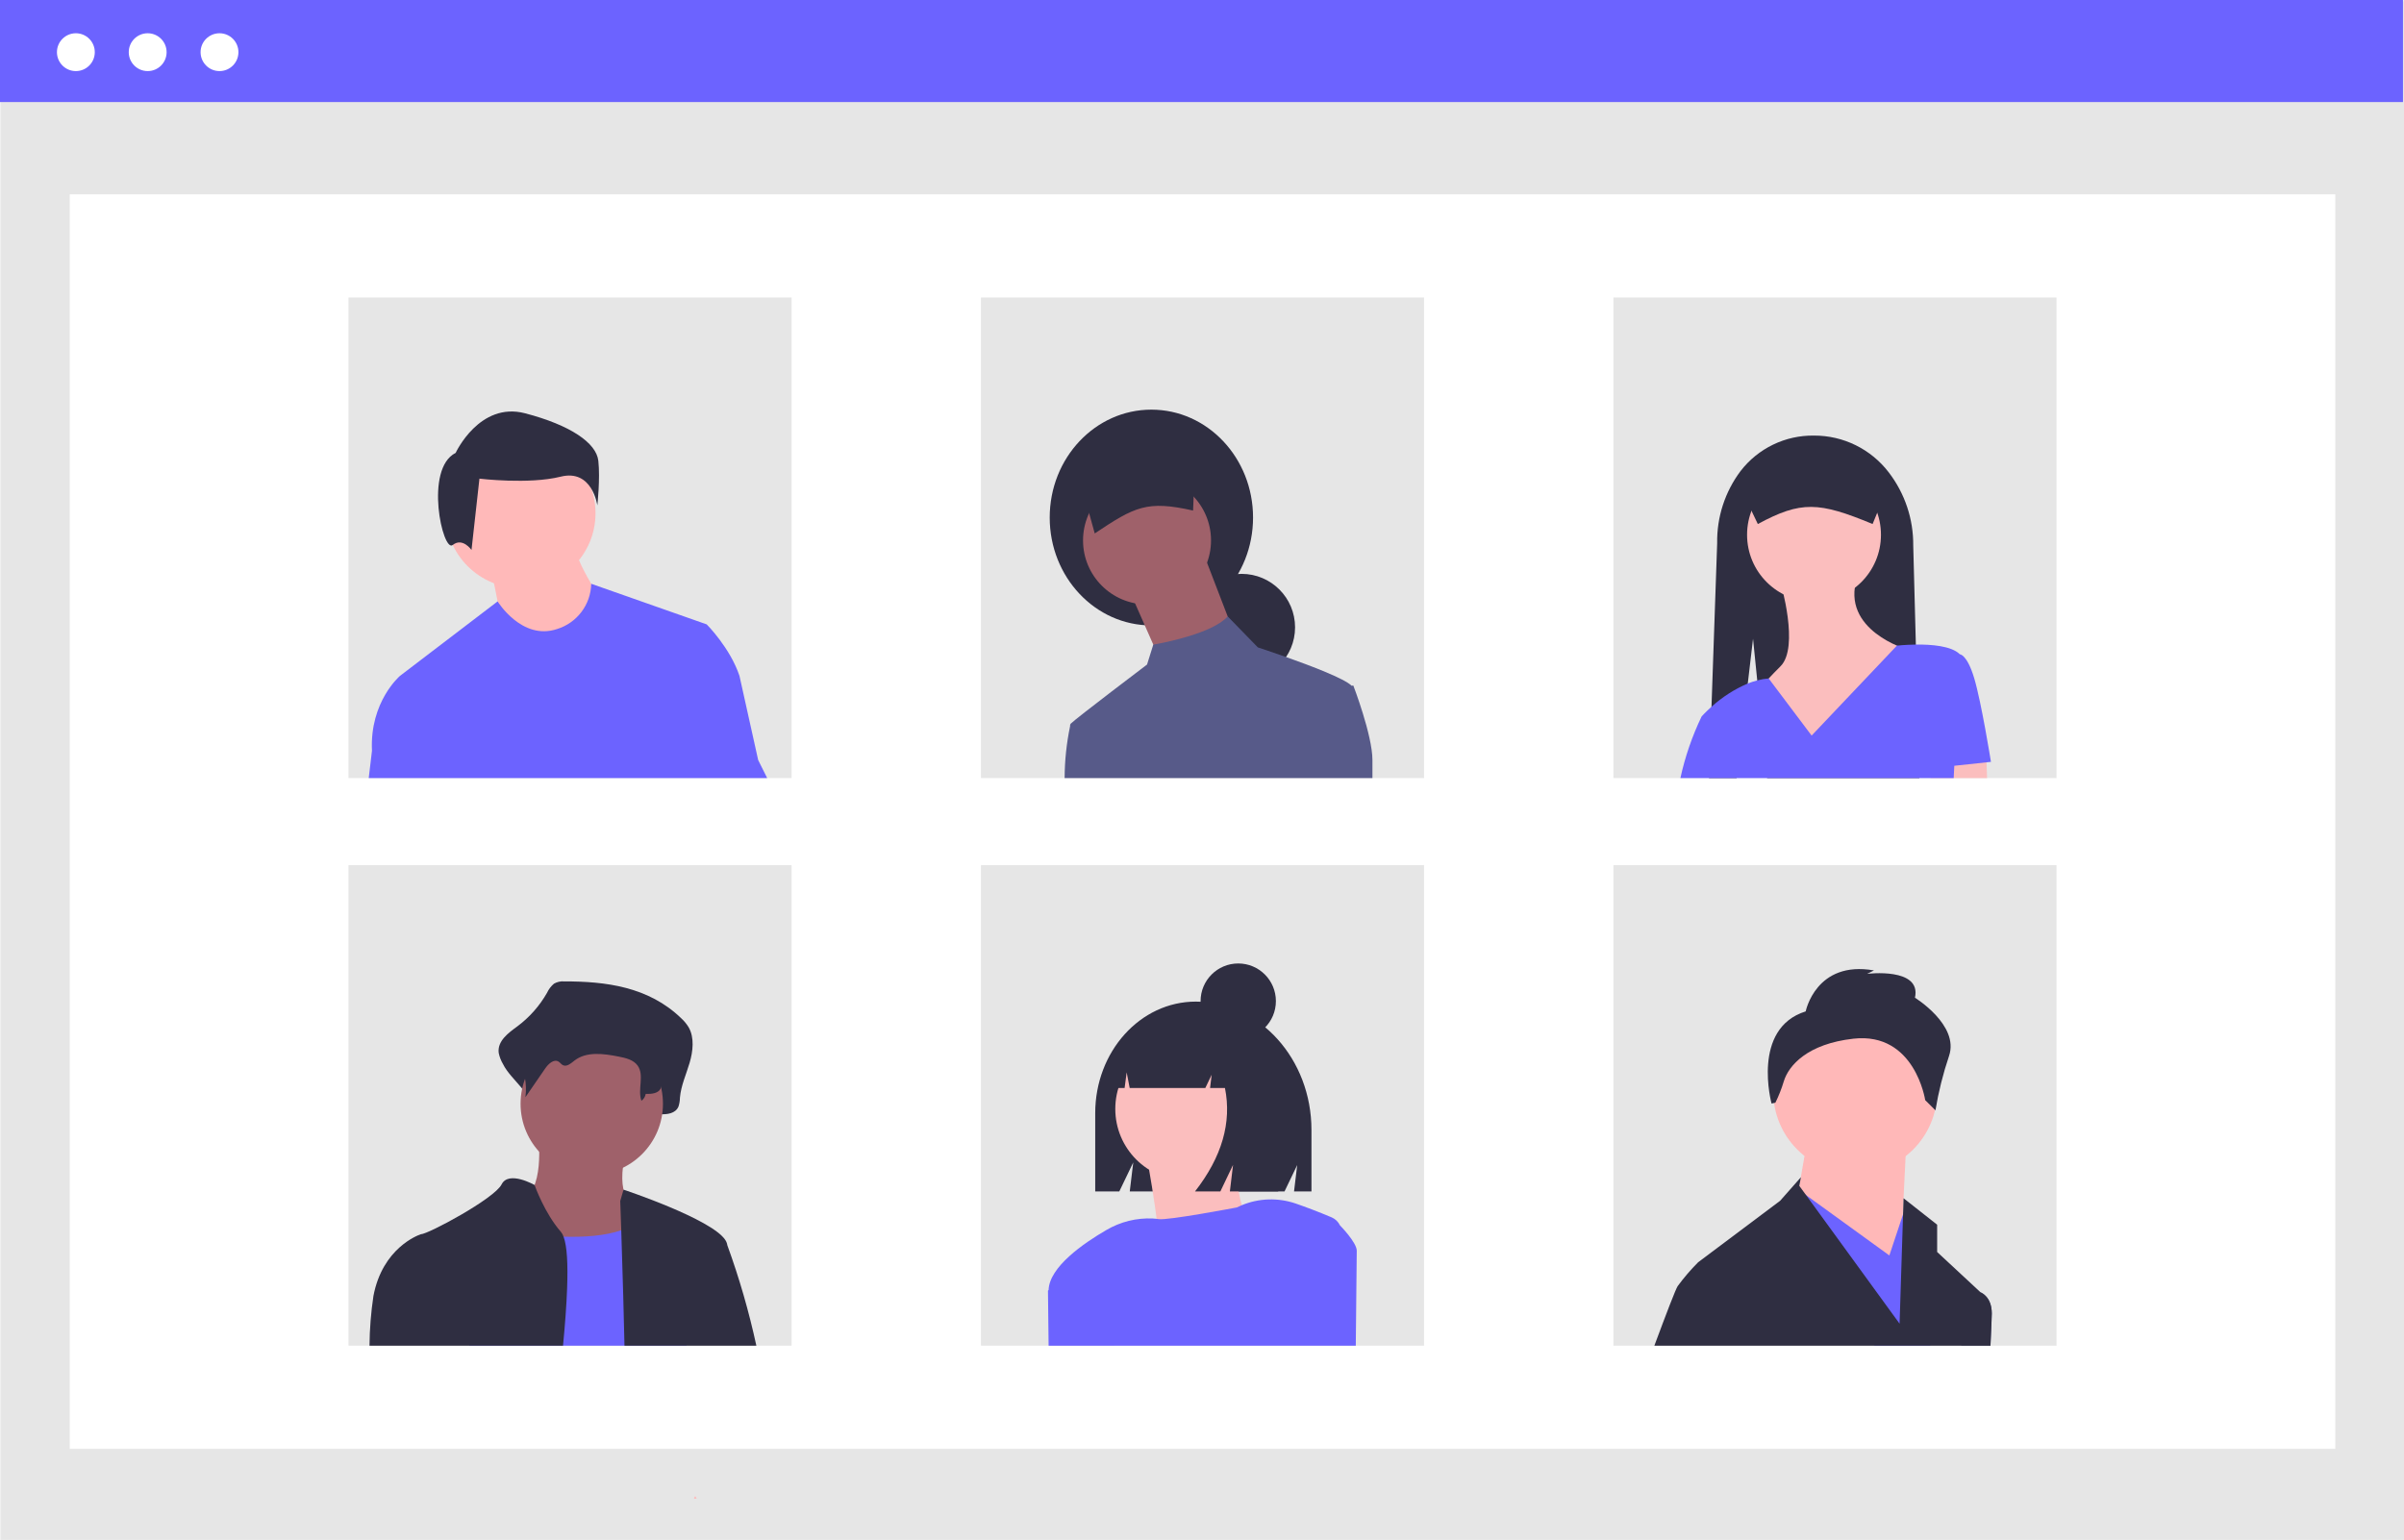
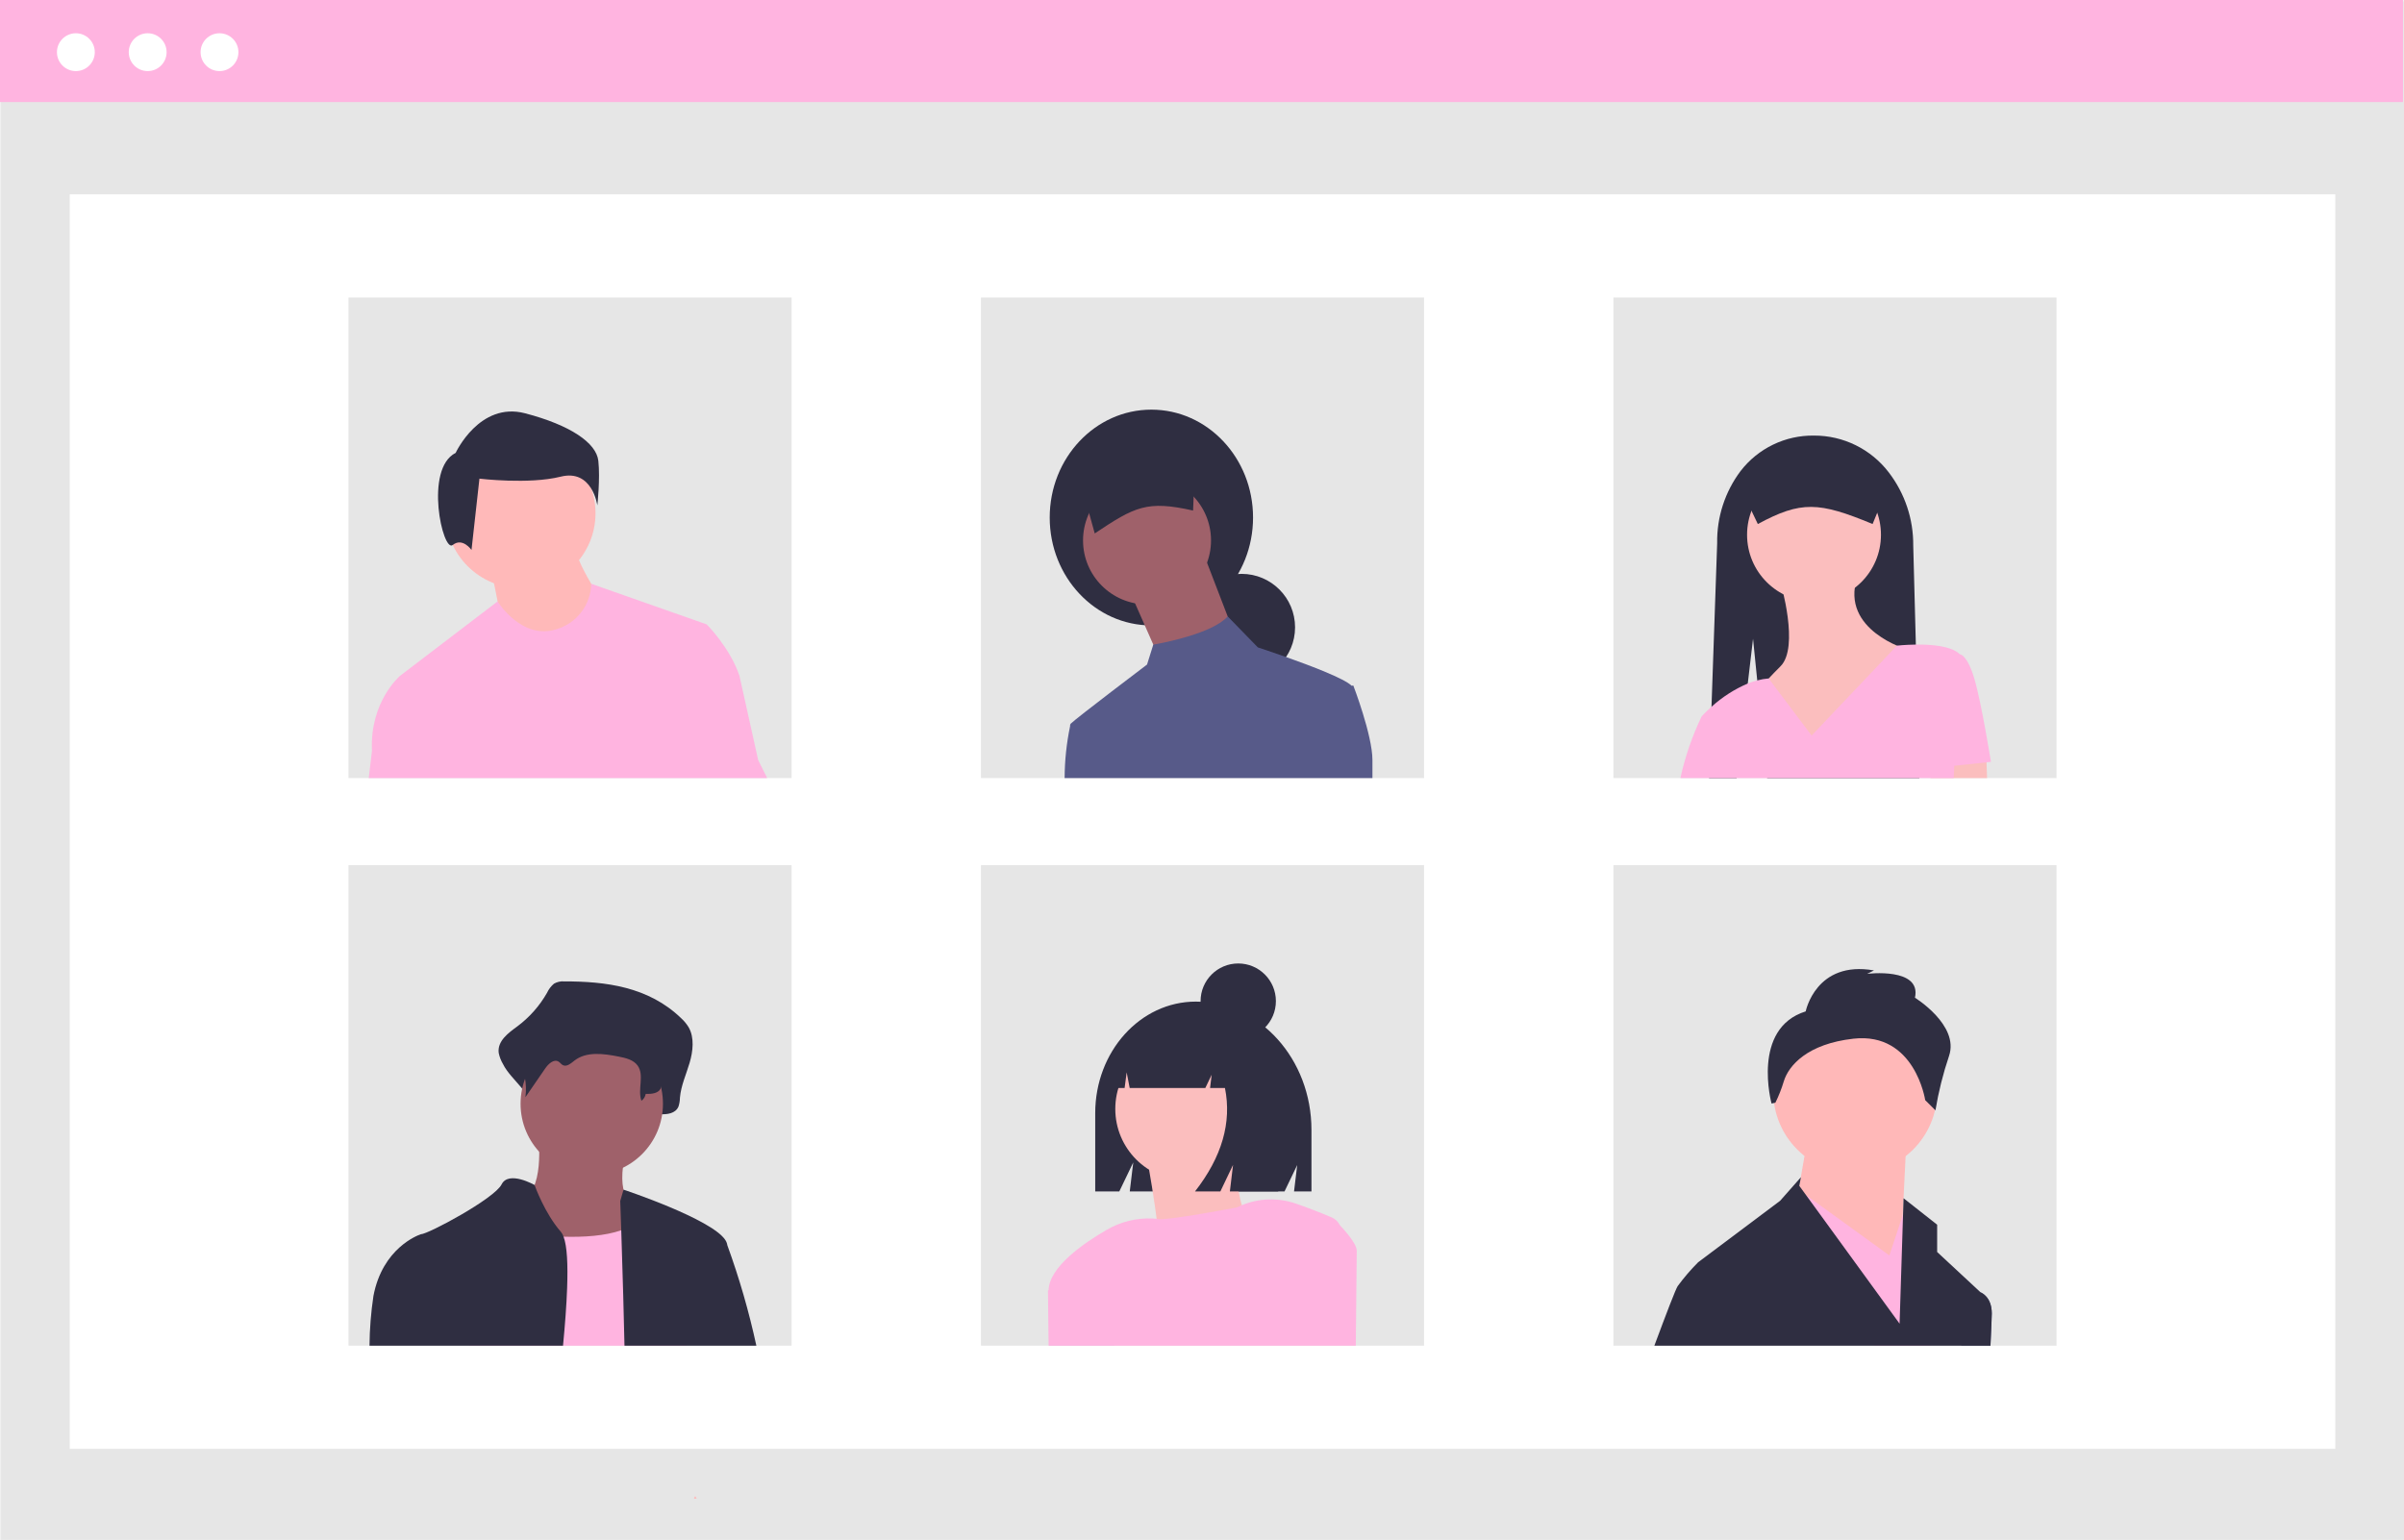
<svg xmlns="http://www.w3.org/2000/svg" id="a1564cff-f165-45d5-b330-5a55512dec45" data-name="Layer 1" width="817.215" height="523.621" viewBox="0 0 817.215 523.621">
  <rect x="0.349" y="0.463" width="816.866" height="523.158" fill="#e6e6e6" />
  <rect x="23.707" y="66.08" width="770.15" height="426.591" fill="#fff" />
-   <rect width="816.866" height="34.703" fill="#6c63ff" />
+   <rect width="816.866" height="34.703" fill="#ffb4e0" />
  <circle cx="25.789" cy="17.742" r="6.432" fill="#fff" />
  <circle cx="50.203" cy="17.742" r="6.432" fill="#fff" />
  <circle cx="74.618" cy="17.742" r="6.432" fill="#fff" />
  <rect x="118.465" y="101.167" width="150.63" height="163.42" fill="#e6e6e6" />
  <rect x="333.465" y="101.167" width="150.63" height="163.42" fill="#e6e6e6" />
  <rect x="548.465" y="101.167" width="150.63" height="163.42" fill="#e6e6e6" />
  <rect x="118.465" y="294.167" width="150.63" height="163.42" fill="#e6e6e6" />
  <rect x="333.465" y="294.167" width="150.63" height="163.42" fill="#e6e6e6" />
  <rect x="548.465" y="294.167" width="150.63" height="163.42" fill="#e6e6e6" />
  <circle cx="176.975" cy="174.52" r="25.462" fill="#ffb9b9" />
  <path d="M358.421,382.204s3.183,15.118,3.183,16.71,15.118,8.753,15.118,8.753l13.527-2.387,4.774-14.323s-7.957-11.935-7.957-16.71Z" transform="translate(-191.3924 -188.1896)" fill="#ffb9b9" />
  <path d="M346.286,342.195s8.084-17.516,23.579-13.474,24.253,10.105,24.926,16.168-.337,15.158-.337,15.158-1.684-12.463-12.463-9.768-27.621.674-27.621.674l-2.695,24.253s-3.032-4.379-6.4-1.684S335.507,347.585,346.286,342.195Z" transform="translate(-191.3924 -188.1896)" fill="#2f2e41" />
-   <path d="M449.128,446.657l-6.36-28.65c-3.19-9.55-11.14-17.5-11.14-17.5l-39.24-13.8h-.01a16.479,16.479,0,0,1-11.67,15.4c-11.94,3.97-20.16-9.41-20.16-9.41l-33.17,25.31s-10.34,8.76-9.54,25.47l-1.1,9.3h135.45Z" transform="translate(-191.3924 -188.1896)" fill="#6c63ff" />
+   <path d="M449.128,446.657l-6.36-28.65c-3.19-9.55-11.14-17.5-11.14-17.5l-39.24-13.8h-.01a16.479,16.479,0,0,1-11.67,15.4c-11.94,3.97-20.16-9.41-20.16-9.41l-33.17,25.31s-10.34,8.76-9.54,25.47l-1.1,9.3h135.45Z" transform="translate(-191.3924 -188.1896)" fill="#ffb4e0" />
  <ellipse cx="391.4" cy="175.984" rx="34.56" ry="36.687" fill="#2f2e41" />
  <circle cx="422.064" cy="213.32" r="18.181" fill="#2f2e41" />
  <polygon points="409.402 188.971 419.142 214.294 394.468 224.684 392.301 219.773 384.727 202.607 409.402 188.971" fill="#9f616a" />
  <circle cx="389.922" cy="183.776" r="21.752" fill="#9f616a" />
  <path d="M563.535,369.58c13.672-9.123,17.759-11.304,33.431-7.78l.94-22.863-40.497,8.495Z" transform="translate(-191.3924 -188.1896)" fill="#2f2e41" />
  <path d="M651.438,421.307l-.6.07a.378.378,0,0,0-.05-.06c-2.38-2.38-13.74-6.71-22.21-9.71h-.01c-5.38-1.91-9.59-3.28-9.59-3.28l-10.24-10.53c-2.58,2.9-8.03,5.14-13.21,6.72a103.738,103.738,0,0,1-12.08,2.88h-.01l-2.12,6.77s-24.03,18.19-25.97,20.13h-.01v.02a1.057,1.057,0,0,0-.18.76v.05a88.172,88.172,0,0,0-1.86,17.65h104.64v-6.14C657.938,438.197,651.438,421.307,651.438,421.307Z" transform="translate(-191.3924 -188.1896)" fill="#575a89" />
  <path d="M843.858,452.777h-51.74l-2.85-28.11-.17-1.71-.35-3.39-1.43-14.17-1.79,15.22-3.78,32.16h-9.4l.35-10.01.35-10.15.15-4.09,1.93-55.64a39.728,39.728,0,0,1,7.93-24.49,30.942,30.942,0,0,1,24.99-12.09,31.84,31.84,0,0,1,25.42,12.53,40.261,40.261,0,0,1,8.31,24.86l.89,33.68Z" transform="translate(-191.3924 -188.1896)" fill="#2f2e41" />
  <circle cx="616.656" cy="181.85" r="22.758" fill="#fbbebe" />
  <path d="M796.669,386.295s6.502,21.945,0,28.448-8.128,8.941-8.128,8.941l18.694,25.196,32.511-39.827s-22.758-6.502-17.069-24.384Z" transform="translate(-191.3924 -188.1896)" fill="#fbbebe" />
  <polygon points="675.485 264.587 656.285 264.587 655.965 261.297 655.675 258.257 664.515 257.147 675.175 255.817 675.295 259.227 675.485 264.587" fill="#fbbebe" />
-   <path d="M868.194,447.254s-3.251-20.32-5.69-28.448-4.877-8.128-4.877-8.128h-0l0-.002c-2.87-2.87-9.77-3.38-14.96-3.3-3.64.04-6.44.36-6.44.36l-28.99,30.58-14.6-19.41v-.01a21.249,21.249,0,0,0-3.89.67,25.757,25.757,0,0,0-3.22,1.05,44.182,44.182,0,0,0-12.33,7.91h-.01c-2.1,1.89-3.34,3.28-3.34,3.28a95.187,95.187,0,0,0-7.22,20.97h92.9l.21-4.18v-.008Z" transform="translate(-191.3924 -188.1896)" fill="#6c63ff" />
+   <path d="M868.194,447.254s-3.251-20.32-5.69-28.448-4.877-8.128-4.877-8.128h-0l0-.002c-2.87-2.87-9.77-3.38-14.96-3.3-3.64.04-6.44.36-6.44.36l-28.99,30.58-14.6-19.41v-.01a21.249,21.249,0,0,0-3.89.67,25.757,25.757,0,0,0-3.22,1.05,44.182,44.182,0,0,0-12.33,7.91h-.01c-2.1,1.89-3.34,3.28-3.34,3.28a95.187,95.187,0,0,0-7.22,20.97h92.9l.21-4.18v-.008Z" transform="translate(-191.3924 -188.1896)" fill="#ffb4e0" />
  <path d="M788.948,366.382c14.699-7.924,20.736-7.589,39.014,0L832.838,354.5a8.448,8.448,0,0,0-8.438-8.438H791.696a8.448,8.448,0,0,0-8.438,8.438Z" transform="translate(-191.3924 -188.1896)" fill="#2f2e41" />
  <path d="M383.181,521.911a5.995,5.995,0,0,0-3.477.777,9.07,9.07,0,0,0-2.352,3.104,37.135,37.135,0,0,1-10.116,11.427c-3.006,2.202-6.827,4.948-6.313,9.008a12.175,12.175,0,0,0,1.465,3.802c2.773,5.598,10.34,9.923,9.596,16.311,2.755-4.612-.93-6.893,1.825-11.505,1.312-2.196,3.591-4.676,5.572-3.296.663.462,1.099,1.29,1.789,1.695,1.648.967,3.401-.882,4.86-2.191,5.03-4.515,12.183-3.332,18.442-1.926,2.955.664,6.201,1.536,7.947,4.36,2.297,3.713-2.182,7.723-3.314,11.922a2.288,2.288,0,0,0,2.455,2.847c1.878-.185,4.103-.337,4.214-1.161,2.363.084,5.258-.183,6.271-2.644a10.346,10.346,0,0,0,.485-3.009c.372-4.133,2.126-7.903,3.288-11.837s1.667-8.544-.294-12.031a13.921,13.921,0,0,0-2.569-3.123C411.826,523.671,397.194,521.895,383.181,521.911Z" transform="translate(-191.3924 -188.1896)" fill="#2f2e41" />
  <path d="M374.404,574.407s2.42,20.169-6.454,21.782,8.068,29.043,8.068,29.043l40.338,4.841L406.674,597.803s-6.454-2.42-2.42-18.555S374.404,574.407,374.404,574.407Z" transform="translate(-191.3924 -188.1896)" fill="#9f616a" />
  <circle cx="201.163" cy="375.326" r="24.203" fill="#9f616a" />
-   <path d="M350.898,645.777c4.28-16.83,10.19-39.5,10.19-39.5s2.3.47,5.92,1a140.112,140.112,0,0,0,15.96,1.45c6.84.19,14.04-.26,19.61-2.19a18.363,18.363,0,0,0,5.79-3.09,11.162,11.162,0,0,0,1.94-2.01c9.68-12.91,13.71,36.3,13.71,36.3l.75,8.04Z" transform="translate(-191.3924 -188.1896)" fill="#6c63ff" />
+   <path d="M350.898,645.777c4.28-16.83,10.19-39.5,10.19-39.5s2.3.47,5.92,1a140.112,140.112,0,0,0,15.96,1.45c6.84.19,14.04-.26,19.61-2.19a18.363,18.363,0,0,0,5.79-3.09,11.162,11.162,0,0,0,1.94-2.01c9.68-12.91,13.71,36.3,13.71,36.3l.75,8.04Z" transform="translate(-191.3924 -188.1896)" fill="#ffb4e0" />
  <path d="M428.228,697.777q-.48,0-.96.03l.46-.86C427.888,697.217,428.048,697.497,428.228,697.777Z" transform="translate(-191.3924 -188.1896)" fill="#ffb8b8" />
  <path d="M384.36,528.243a5.493,5.493,0,0,0-2.83.549,6.597,6.597,0,0,0-1.915,2.194,27.874,27.874,0,0,1-8.235,8.076c-2.447,1.556-5.558,3.497-5.139,6.367a7.961,7.961,0,0,0,1.193,2.688,21.14,21.14,0,0,1,2.569,13.176l6.728-9.779c1.068-1.552,2.923-3.305,4.536-2.33.54.326.894.912,1.457,1.198,1.341.683,2.768-.623,3.956-1.549,4.094-3.191,9.917-2.355,15.012-1.361,2.405.469,5.047,1.085,6.469,3.081,2.363,3.317-.104,8.11,1.275,11.942a3.521,3.521,0,0,0,1.457-2.325c1.923.059,4.28-.13,5.105-1.869a6.439,6.439,0,0,0,.395-2.127c.302-2.921,1.73-5.586,2.676-8.366s1.357-6.039-.239-8.504a10.289,10.289,0,0,0-2.091-2.207C407.678,529.487,395.767,528.232,384.36,528.243Z" transform="translate(-191.3924 -188.1896)" fill="#2f2e41" />
  <path d="M382.068,607.077c-5.52-6.31-8.8-15.51-8.95-15.92v-.01s-8.8-5.04-11.22-.2-25.01,16.94-27.43,16.94a.321.321,0,0,1-.06.02c-.96.32-12.98,4.69-16.07,20.96a121.766,121.766,0,0,0-1.34,16.91h65.79c.68-7.13,1.19-13.8,1.39-19.56.29-8.03.01-14.27-1.21-17.49A5.095,5.095,0,0,0,382.068,607.077Z" transform="translate(-191.3924 -188.1896)" fill="#2f2e41" />
  <path d="M438.638,611.617c-.04-.19-.07-.35-.1-.5a3.72,3.72,0,0,0-.54-1.2.077.077,0,0,1-.01-.03c-4.66-7.22-34.63-17.16-34.63-17.16l-1.12,3.87s.14,3.82.34,9.94c.2,5.73.44,13.47.67,21.97.16,5.55.3,11.43.43,17.27h44.83A261.8,261.8,0,0,0,438.638,611.617Z" transform="translate(-191.3924 -188.1896)" fill="#2f2e41" />
  <path d="M858.078,645.777l3.43-16.76,3.19-1.35.02.01c.29.11,3.76,1.58,3.76,7.15,0,1.12-.17,5.15-.45,10.95Z" transform="translate(-191.3924 -188.1896)" fill="#575a89" />
  <circle cx="630.658" cy="371.191" r="27.856" fill="#ffb8b8" />
  <polygon points="648.068 387.44 645.746 435.026 609.766 414.135 614.408 387.44 648.068 387.44" fill="#ffb8b8" />
-   <polygon points="658.515 437.347 656.155 457.587 637.265 457.587 616.765 418.197 610.985 407.107 608.215 405.297 611.425 404.567 613.955 406.397 642.265 426.907 646.805 413.277 646.925 412.927 648.065 409.497 658.515 437.347" fill="#6c63ff" />
+   <polygon points="658.515 437.347 656.155 457.587 637.265 457.587 616.765 418.197 610.985 407.107 608.215 405.297 611.425 404.567 613.955 406.397 642.265 426.907 646.805 413.277 646.925 412.927 648.065 409.497 658.515 437.347" fill="#ffb4e0" />
  <path d="M805.221,532.105s3.482-17.41,23.213-13.928l-2.321,1.161s18.57-2.321,16.249,8.125c0,0,15.088,9.285,11.607,19.731a118.097,118.097,0,0,0-4.643,18.57l-3.482-3.482s-3.482-23.213-24.374-20.892c-15.669,1.741-22.052,9.14-23.685,14.472a47.094,47.094,0,0,1-2.867,7.295l-1.304.286S786.65,537.908,805.221,532.105Z" transform="translate(-191.3924 -188.1896)" fill="#2f2e41" />
  <path d="M864.718,627.677l-.02-.01-14.79-13.74v-9.28l-11.42-9-.17,5.47-1.18,37.19-18.99-26.12-12.8-17.6-2.3-3.15.56-2.95-7.09,8.03-25.66,19.25-2.2,1.65a69.987,69.987,0,0,0-6.96,8.12c-.69,1.03-3.83,9.23-7.92,20.24h114.25c.28-5.8.45-9.83.45-10.95C868.478,629.257,865.008,627.787,864.718,627.677Z" transform="translate(-191.3924 -188.1896)" fill="#2f2e41" />
  <path d="M597.88,528.783h0c-18.876,0-34.178,16.982-34.178,37.93v26.615H571.888l4.739-9.861-1.185,9.861h52.613l4.308-8.965-1.077,8.965H637.21V572.43C637.21,548.324,619.601,528.783,597.88,528.783Z" transform="translate(-191.3924 -188.1896)" fill="#2f2e41" />
  <path d="M570.298,645.777h-22.23l-.21-18.13c-.01-.19-.01-.37-.01-.56l4.45-5.01.08-.09,16.99,10.76Z" transform="translate(-191.3924 -188.1896)" fill="#d0cde1" />
  <circle cx="403.464" cy="377.088" r="24.331" fill="#fbbebe" />
  <path d="M580.907,579.876s7.137,36.983,3.893,40.876,34.388-7.137,34.388-7.137-12.328-25.304-5.839-39.579Z" transform="translate(-191.3924 -188.1896)" fill="#fbbebe" />
-   <path d="M646.918,604.887h-.01a5.586,5.586,0,0,0-2.79-2.72c-4.77-2.01-8.88-3.55-12.26-4.72a25.926,25.926,0,0,0-18.34.57c-.57.23-1.13.48-1.68.76,0,0-23.79,4.53-26.62,3.96-.21-.04-.43-.07-.64-.09a11.226,11.226,0,0,0-1.29-.11,28.503,28.503,0,0,0-15.8,3.92c-7.81,4.53-19.39,12.56-19.63,20.38l-.22.25.22,18.69h104.42c.21-17.91.33-31.37.33-32.28C652.608,610.667,646.918,604.887,646.918,604.887Z" transform="translate(-191.3924 -188.1896)" fill="#6c63ff" />
+   <path d="M646.918,604.887h-.01a5.586,5.586,0,0,0-2.79-2.72c-4.77-2.01-8.88-3.55-12.26-4.72a25.926,25.926,0,0,0-18.34.57c-.57.23-1.13.48-1.68.76,0,0-23.79,4.53-26.62,3.96-.21-.04-.43-.07-.64-.09a11.226,11.226,0,0,0-1.29-.11,28.503,28.503,0,0,0-15.8,3.92c-7.81,4.53-19.39,12.56-19.63,20.38l-.22.25.22,18.69h104.42c.21-17.91.33-31.37.33-32.28C652.608,610.667,646.918,604.887,646.918,604.887Z" transform="translate(-191.3924 -188.1896)" fill="#ffb4e0" />
  <path d="M607.596,539.231a17.925,17.925,0,0,0-14.143-7.217h-.671c-12.938,0-23.425,11.707-23.425,26.148v0h4.335l.7-5.329,1.026,5.329h25.711l2.154-4.508-.539,4.508H607.803q3.54,17.583-10.174,35.165h8.616l4.308-9.017-1.077,9.017h16.425l3.231-20.738C629.132,557.058,620.108,543.888,607.596,539.231Z" transform="translate(-191.3924 -188.1896)" fill="#2f2e41" />
  <circle cx="420.926" cy="340.424" r="12.801" fill="#2f2e41" />
</svg>
